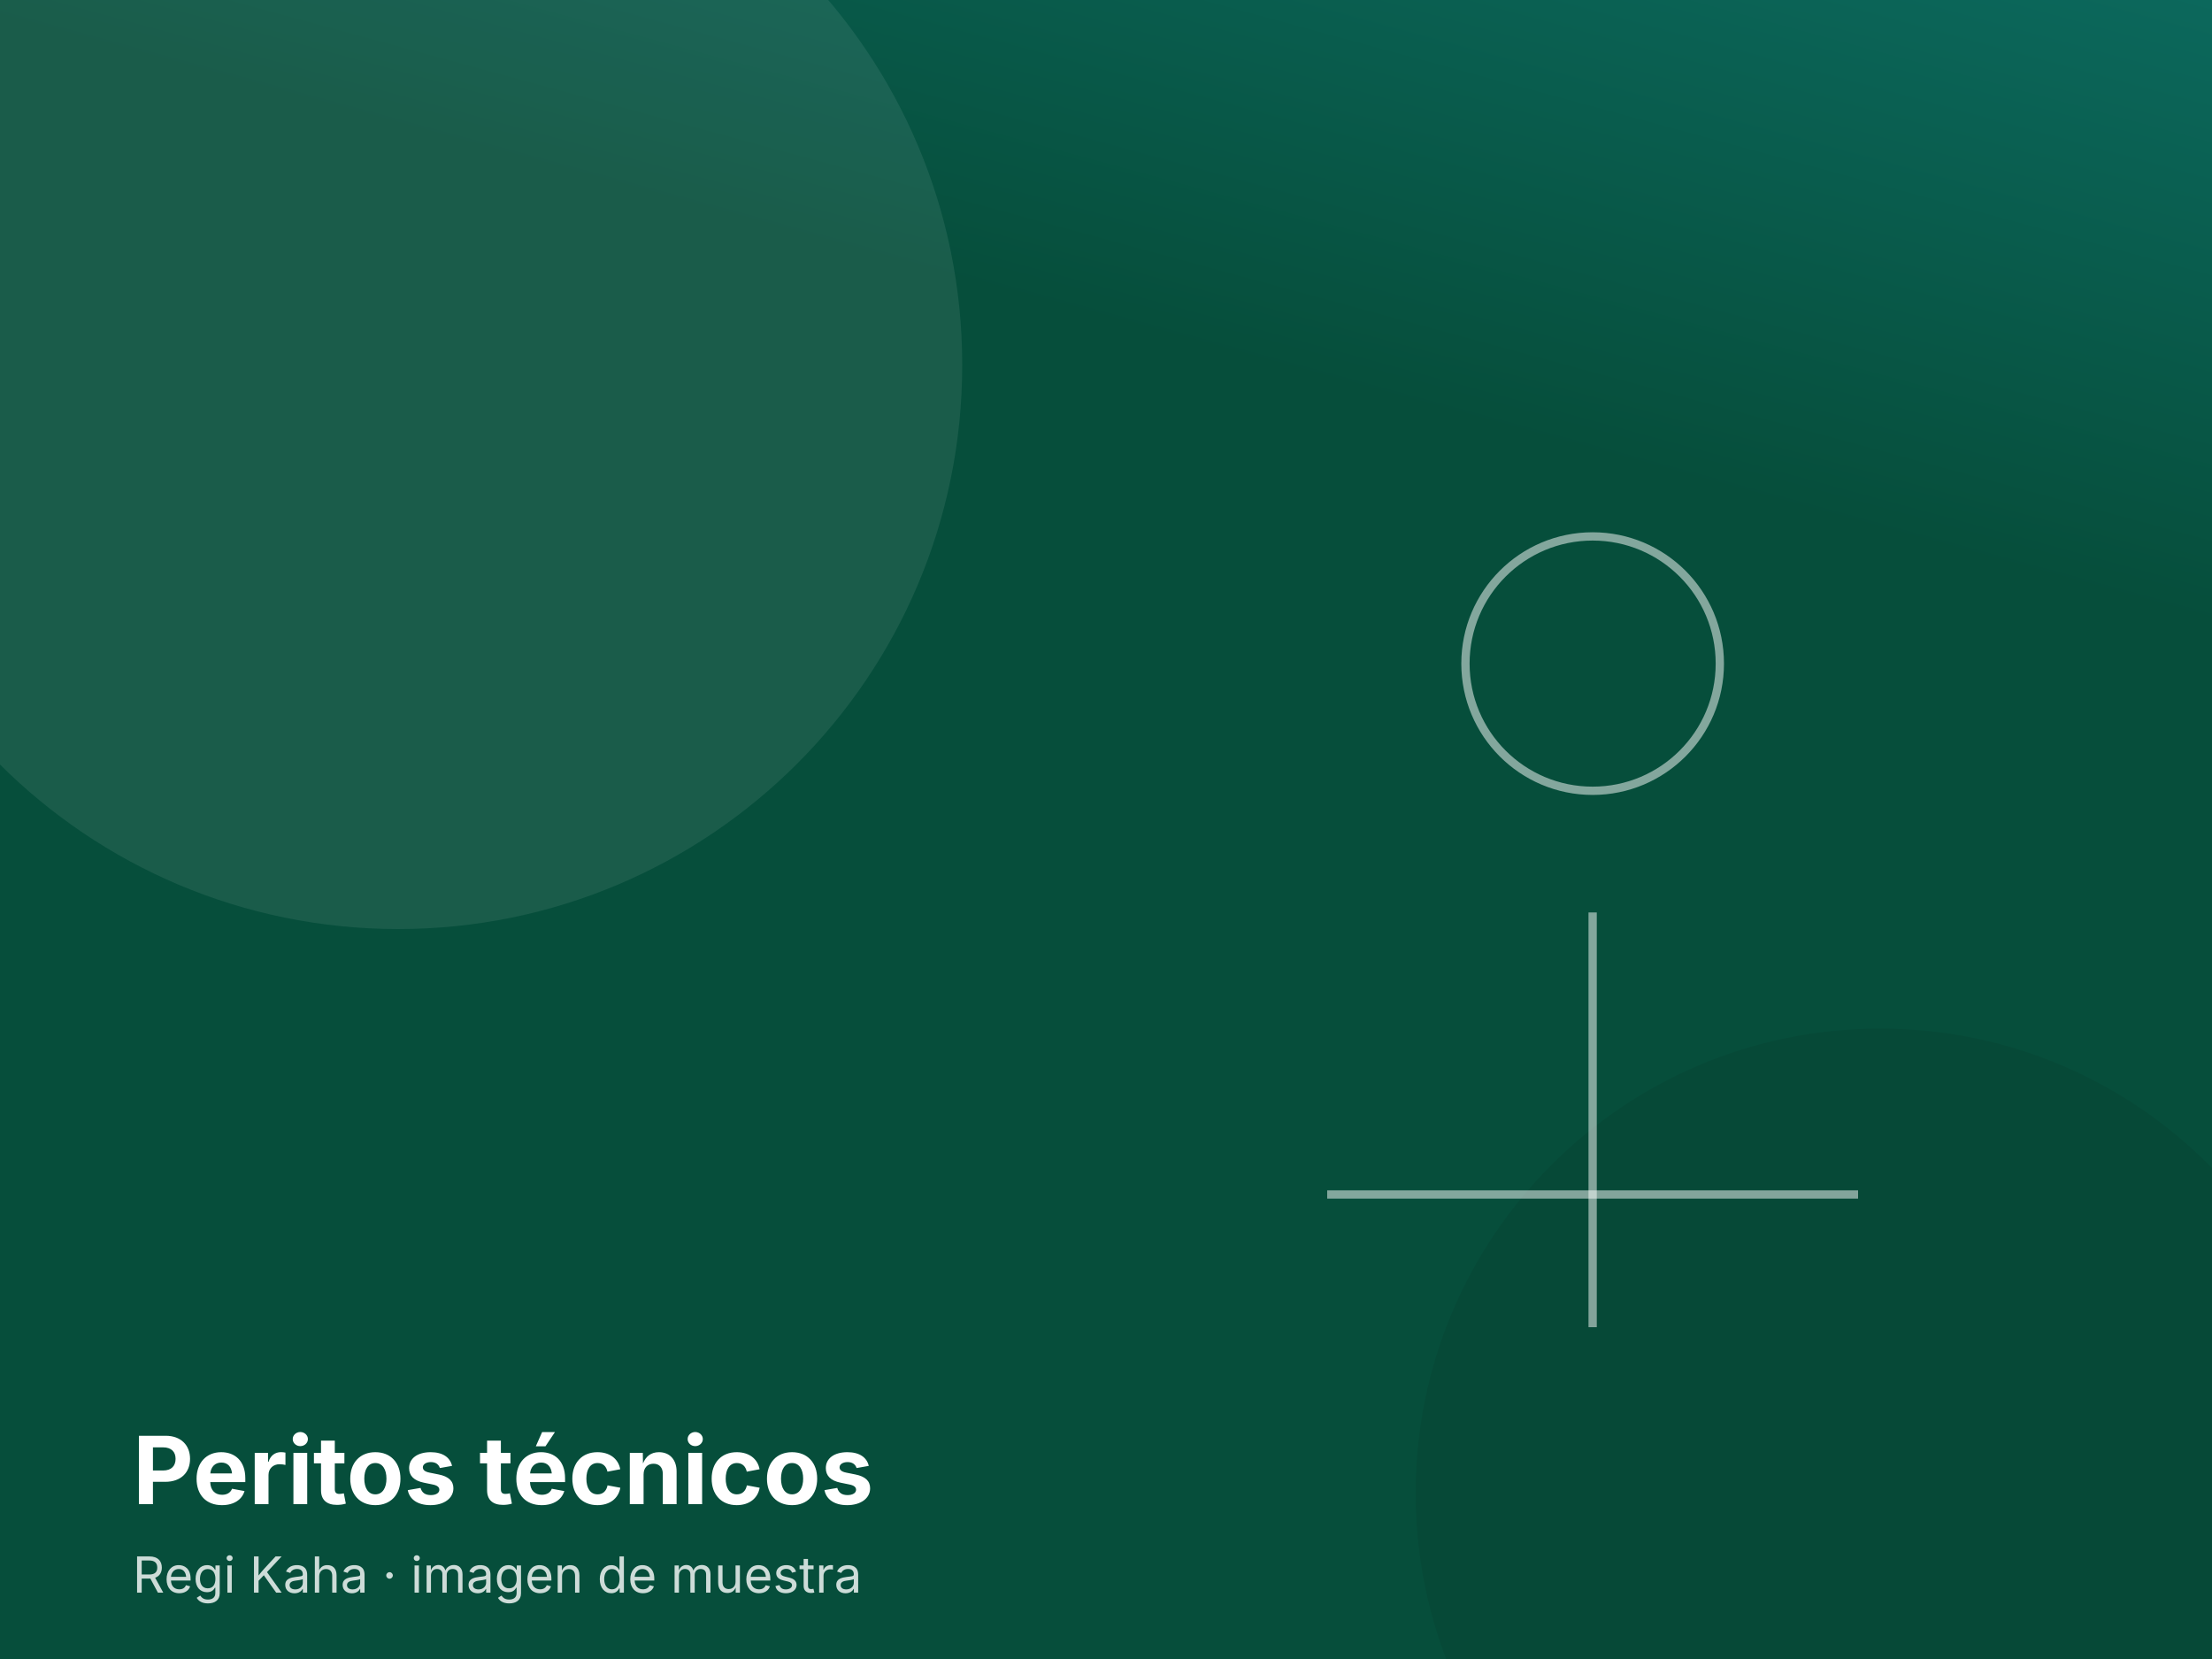
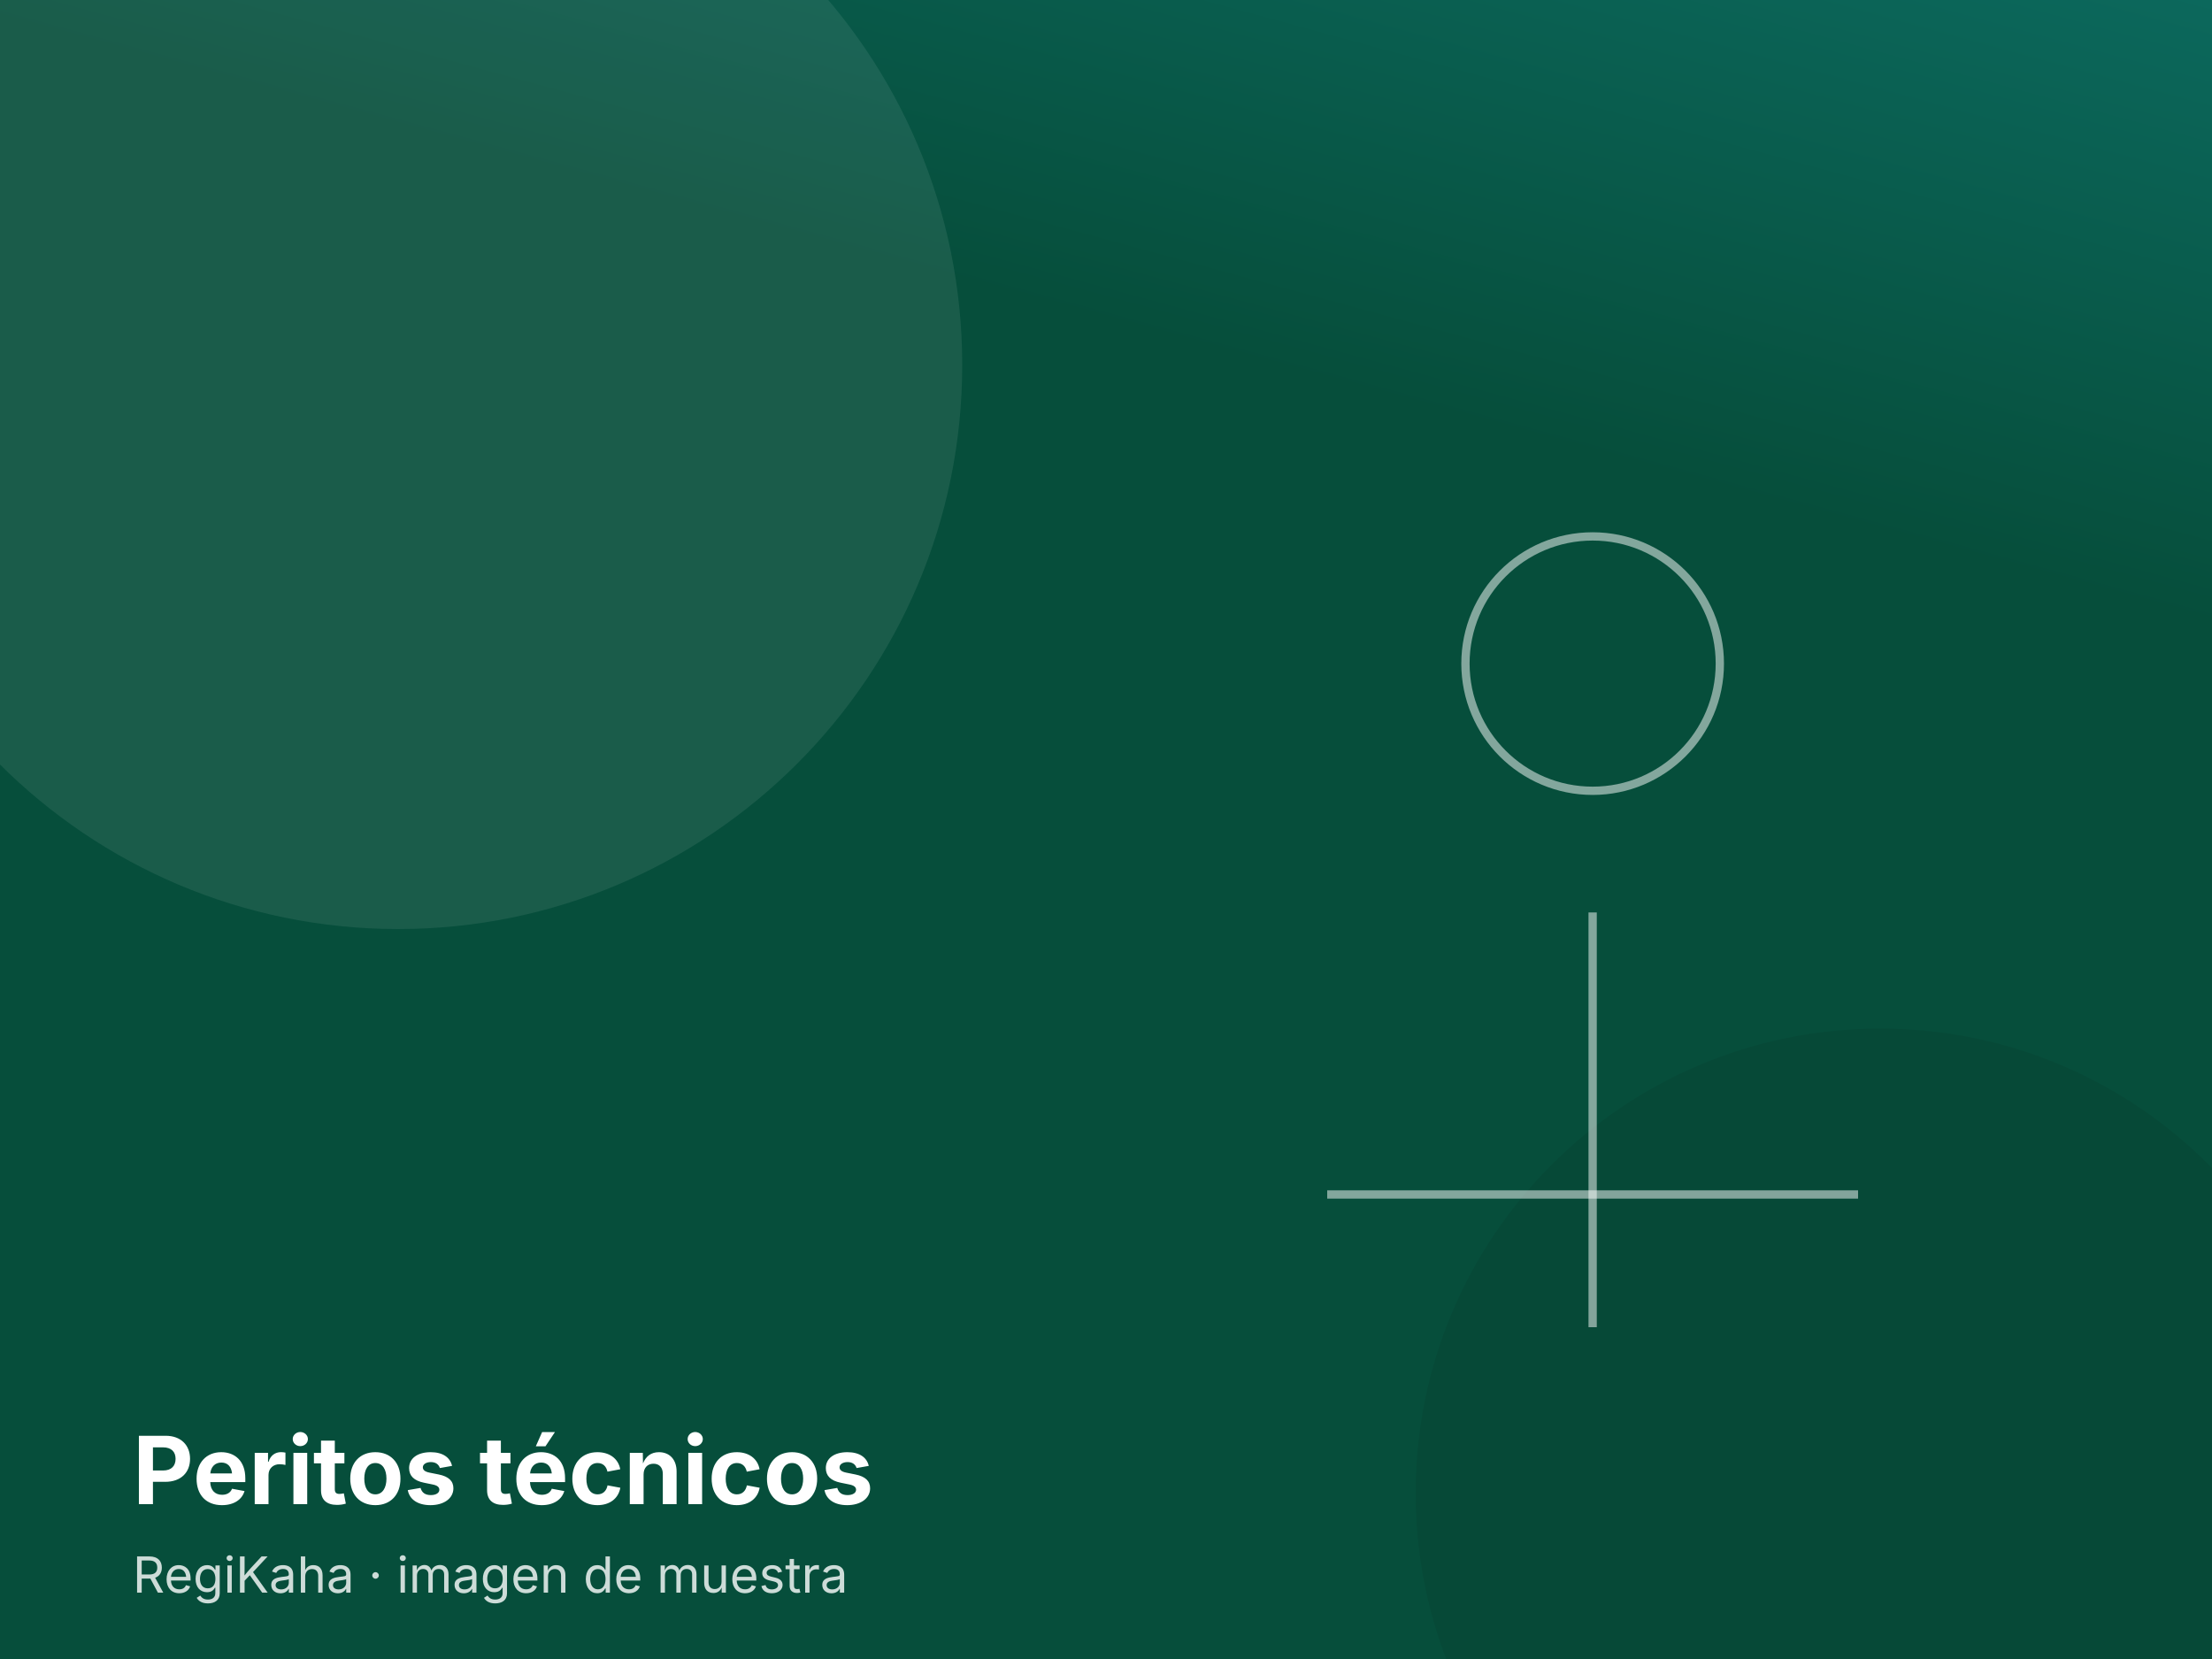
<svg xmlns="http://www.w3.org/2000/svg" width="800" height="600" viewBox="0 0 800 600">
  <defs>
    <linearGradient id="cg" gradientTransform="rotate(291)">
      <stop offset="0" stop-color="#064E3B" />
      <stop offset="0.55" stop-color="#0F766E" />
      <stop offset="1" stop-color="#14B8A6" />
    </linearGradient>
  </defs>
  <rect width="800" height="600" fill="url(#cg)" />
  <circle cx="144" cy="132" r="204" fill="rgba(255,255,255,0.08)" />
  <circle cx="680" cy="540" r="168" fill="rgba(0,0,0,0.07)" />
  <g stroke="rgba(255,255,255,0.5)" stroke-width="3" fill="none">
    <circle cx="576" cy="240" r="46" />
    <path d="M576 330 V480" />
    <path d="M480 432 H672" />
  </g>
  <text x="48" y="544" font-family="Inter, sans-serif" font-size="34" font-weight="700" fill="#fff">Peritos técnicos</text>
-   <text x="48" y="576" font-family="Inter, sans-serif" font-size="18" fill="rgba(255,255,255,0.8)">Regi Kaha · imagen de muestra</text>
+   <text x="48" y="576" font-family="Inter, sans-serif" font-size="18" fill="rgba(255,255,255,0.8)">RegiKaha · imagen de muestra</text>
</svg>
